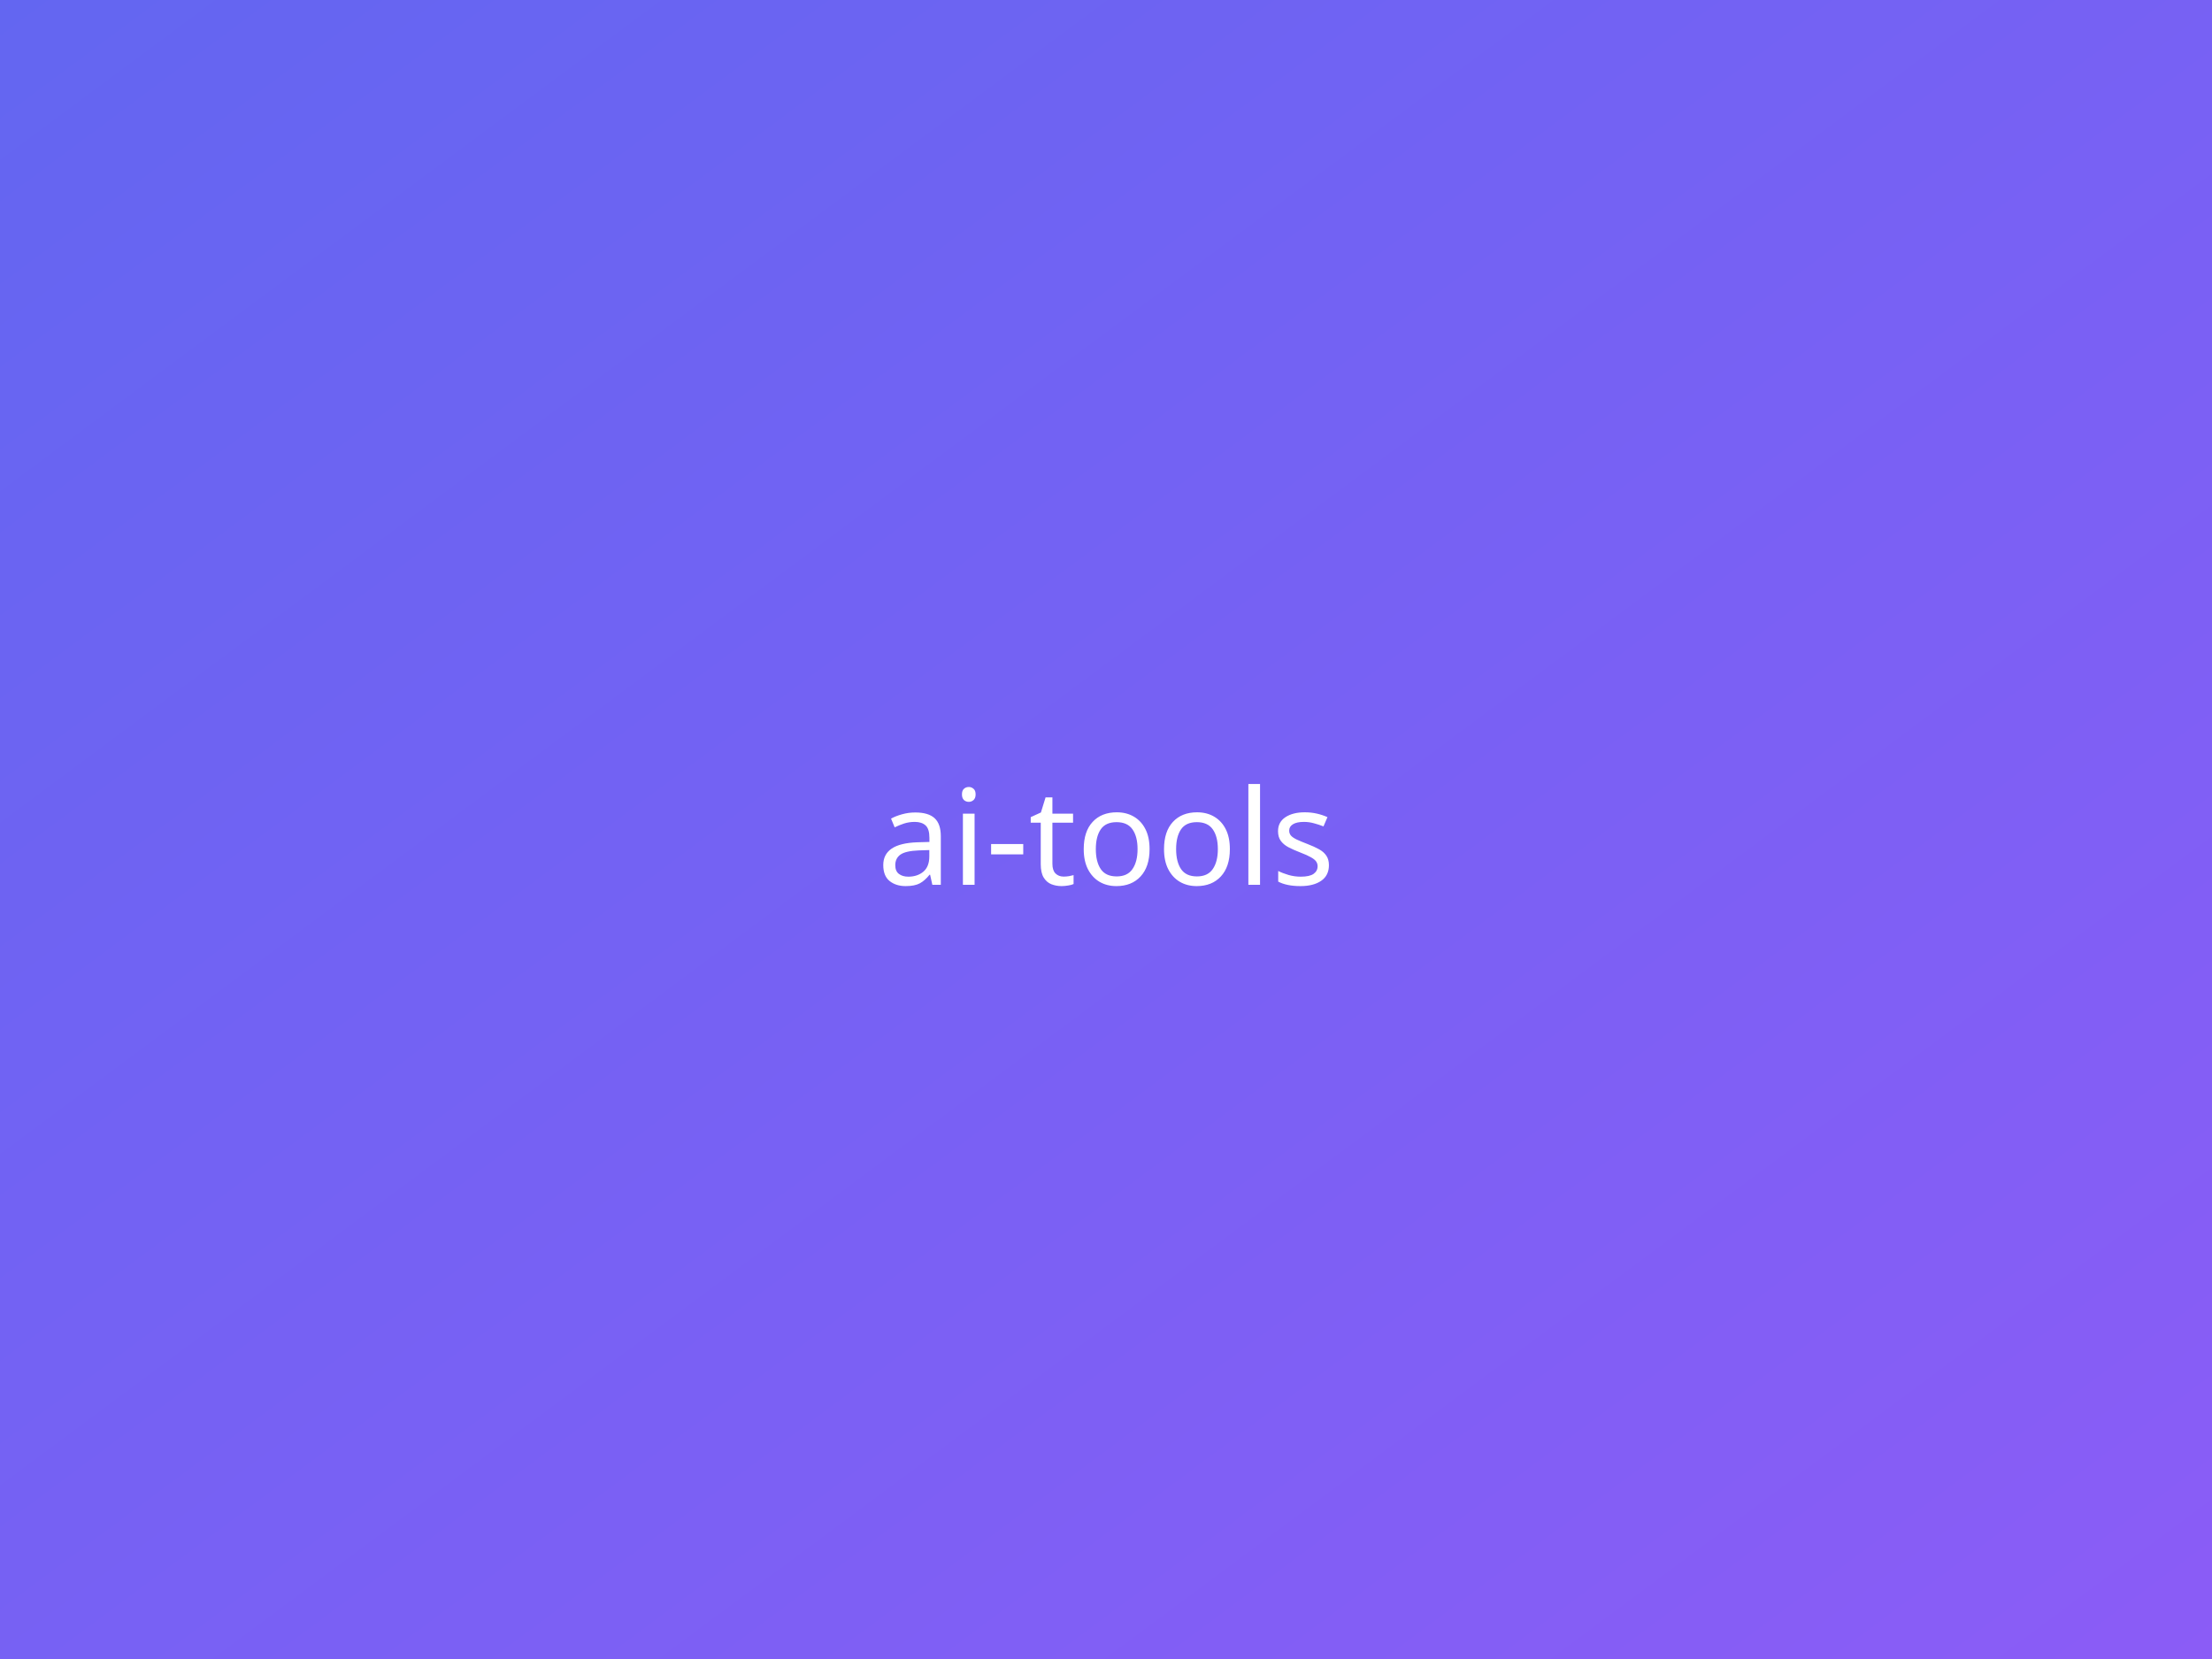
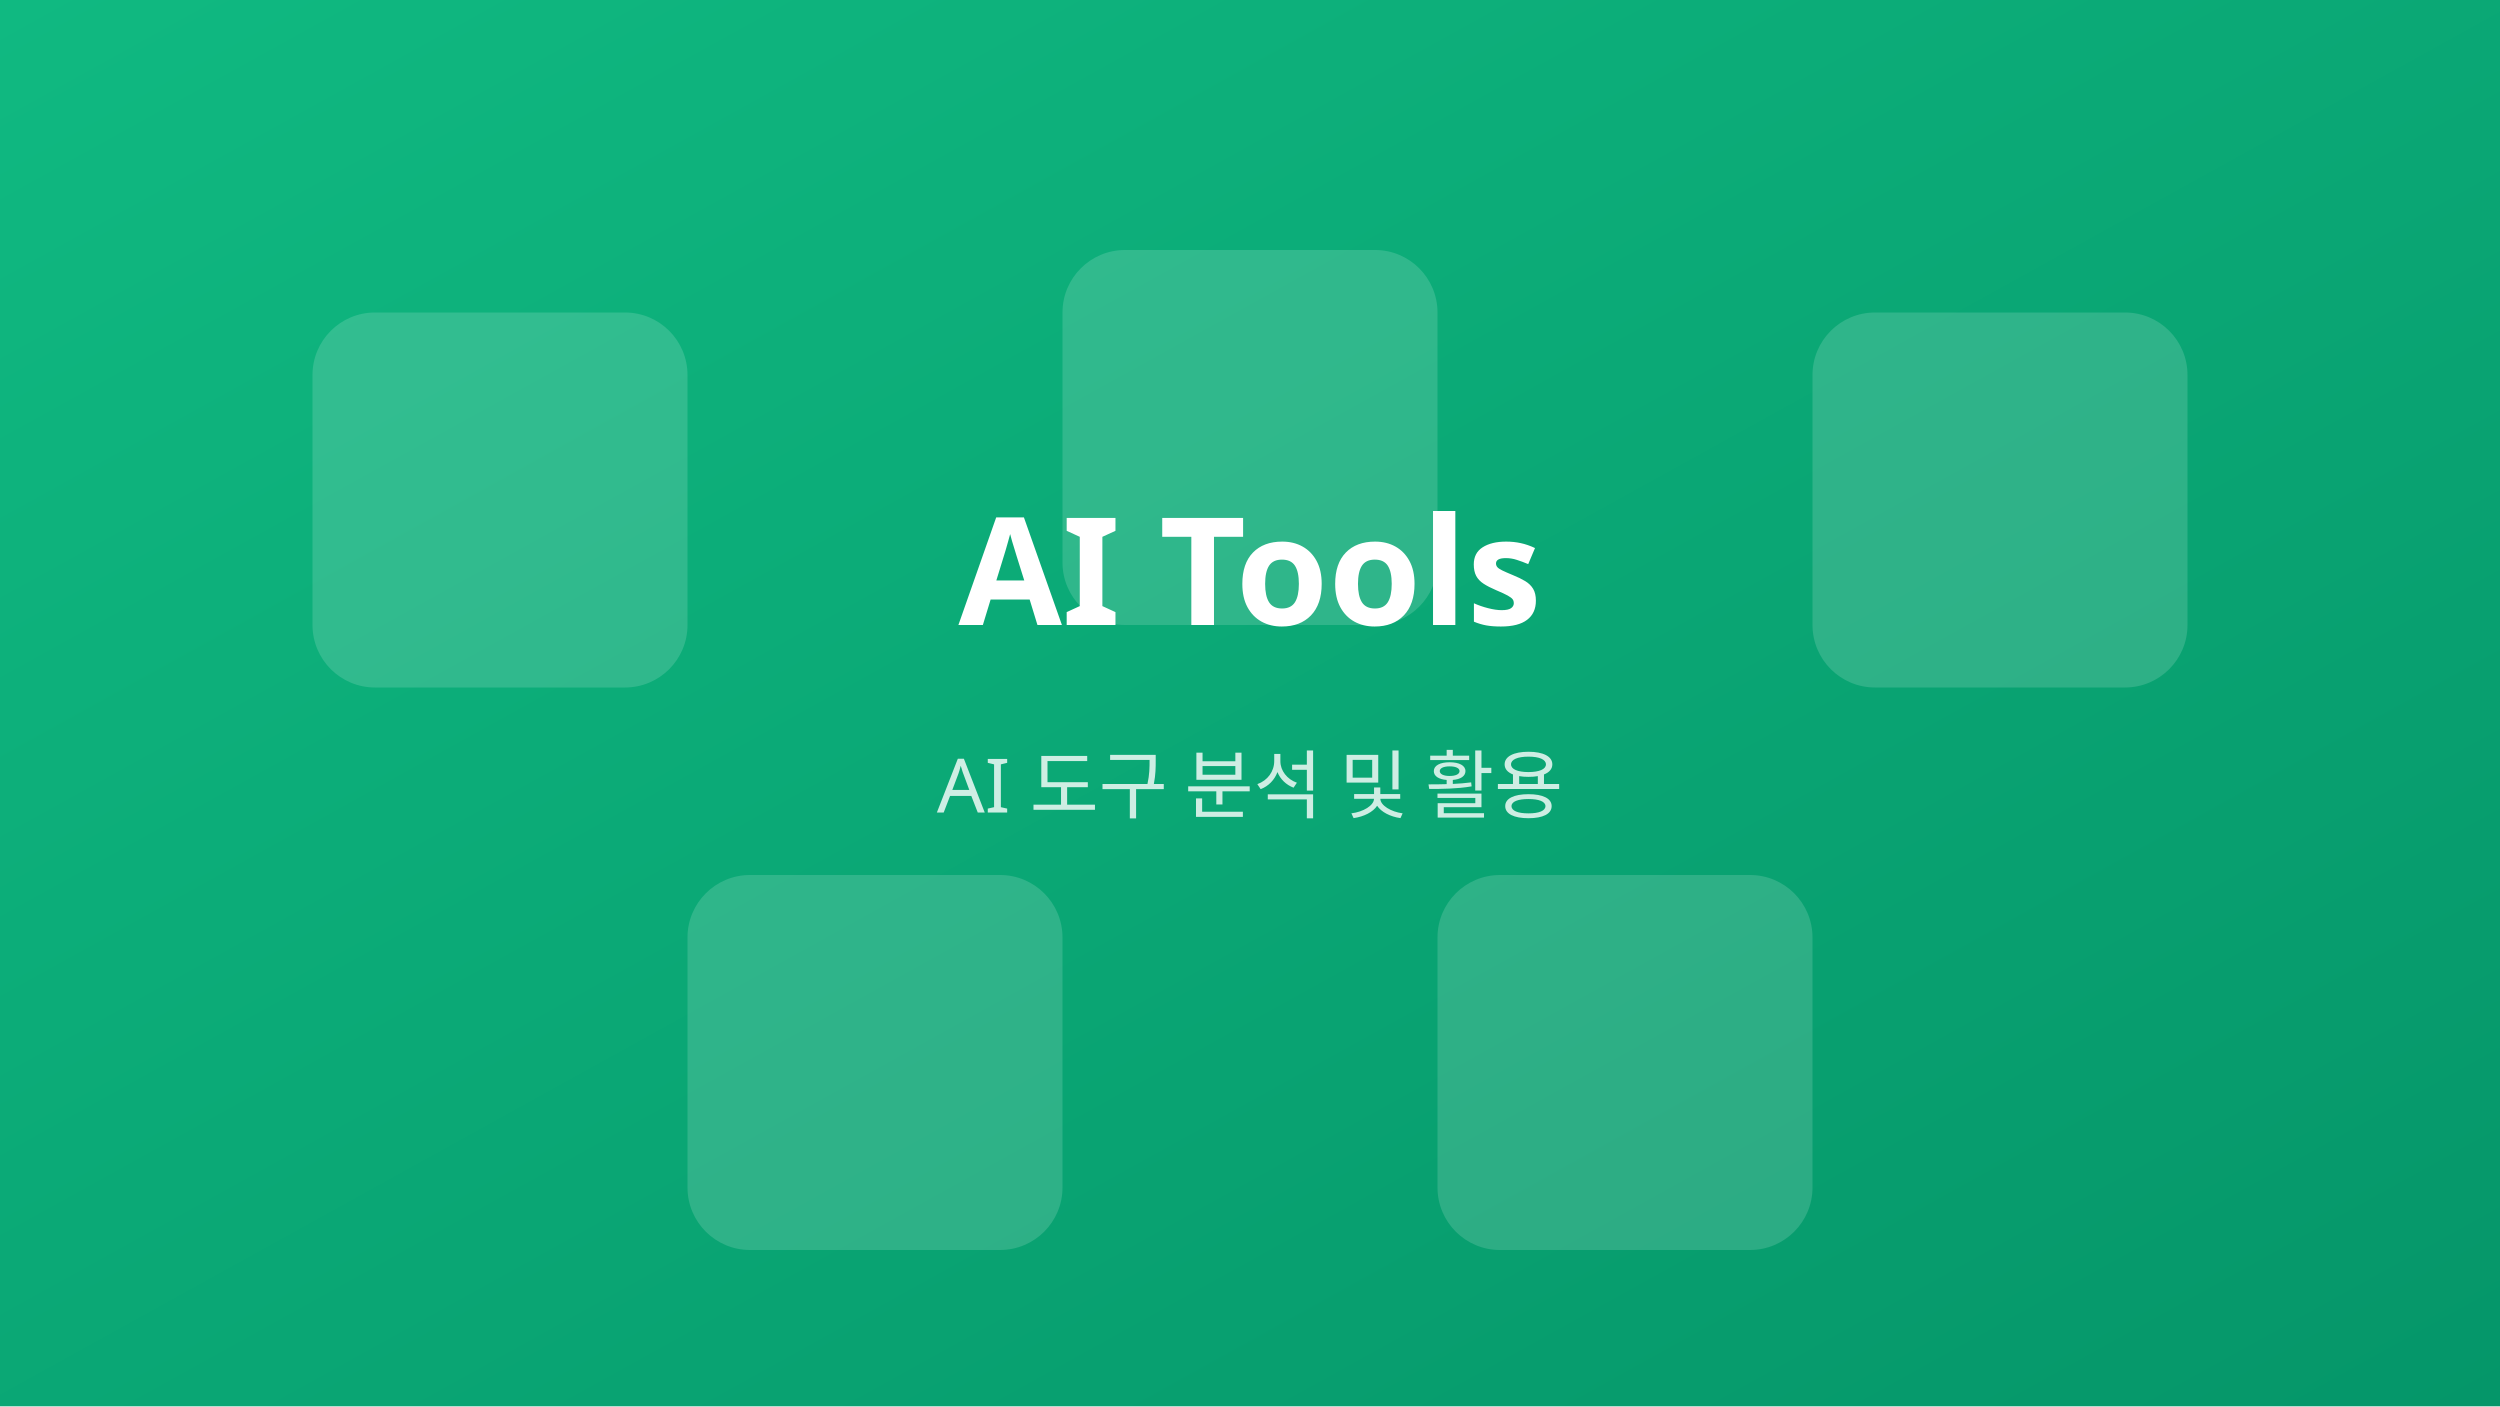
- <svg xmlns="http://www.w3.org/2000/svg" viewBox="0 0 400 300" width="400" height="300">
+ <svg xmlns="http://www.w3.org/2000/svg" viewBox="0 0 800 450">
  <defs>
-     <linearGradient id="grad" x1="0%" y1="0%" x2="100%" y2="100%">
-       <stop offset="0%" style="stop-color:#6366f1" />
-       <stop offset="100%" style="stop-color:#8b5cf6" />
+     <linearGradient id="bg-tools" x1="0%" y1="0%" x2="100%" y2="100%">
+       <stop offset="0%" style="stop-color:#10b981;stop-opacity:1" />
+       <stop offset="100%" style="stop-color:#059669;stop-opacity:1" />
    </linearGradient>
  </defs>
-   <rect width="400" height="300" fill="url(#grad)" />
-   <text x="200" y="160" font-family="sans-serif" font-size="24" fill="white" text-anchor="middle">ai-tools</text>
+   <rect width="800" height="450" fill="url(#bg-tools)" />
+   <g fill="white" fill-opacity="0.15">
+     <rect x="100" y="100" width="120" height="120" rx="20" />
+     <rect x="340" y="80" width="120" height="120" rx="20" />
+     <rect x="580" y="100" width="120" height="120" rx="20" />
+     <rect x="220" y="280" width="120" height="120" rx="20" />
+     <rect x="460" y="280" width="120" height="120" rx="20" />
+   </g>
+   <text x="400" y="200" font-family="system-ui, sans-serif" font-size="48" font-weight="bold" fill="white" text-anchor="middle">AI Tools</text>
+   <text x="400" y="260" font-family="system-ui, sans-serif" font-size="24" fill="white" fill-opacity="0.8" text-anchor="middle">AI 도구 분석 및 활용</text>
</svg>
